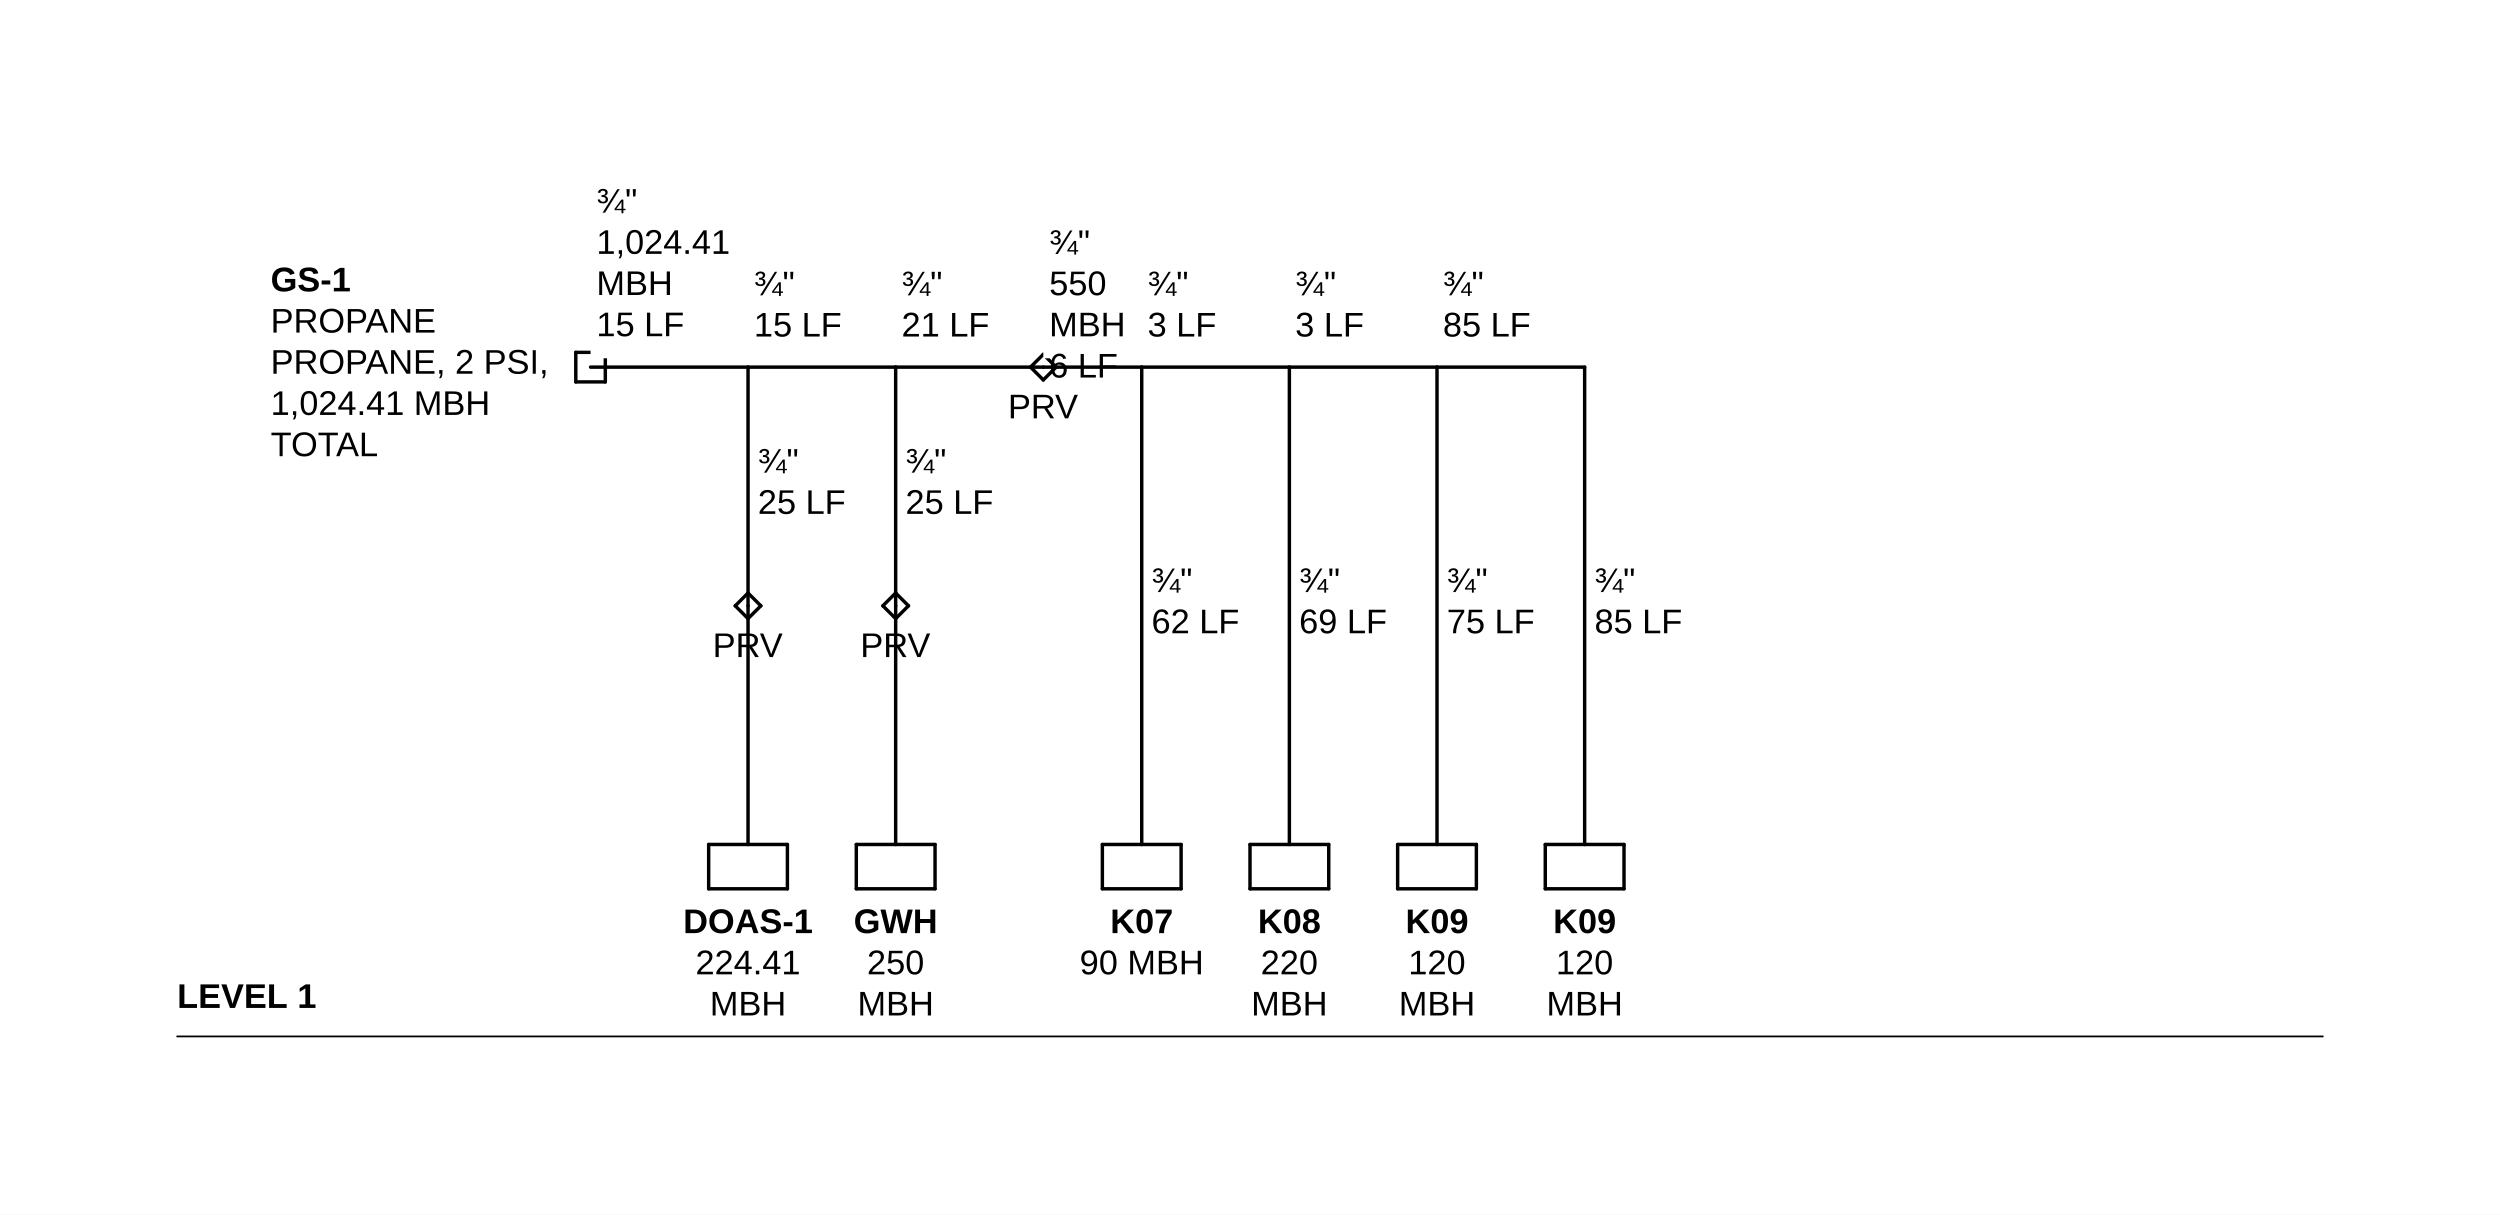
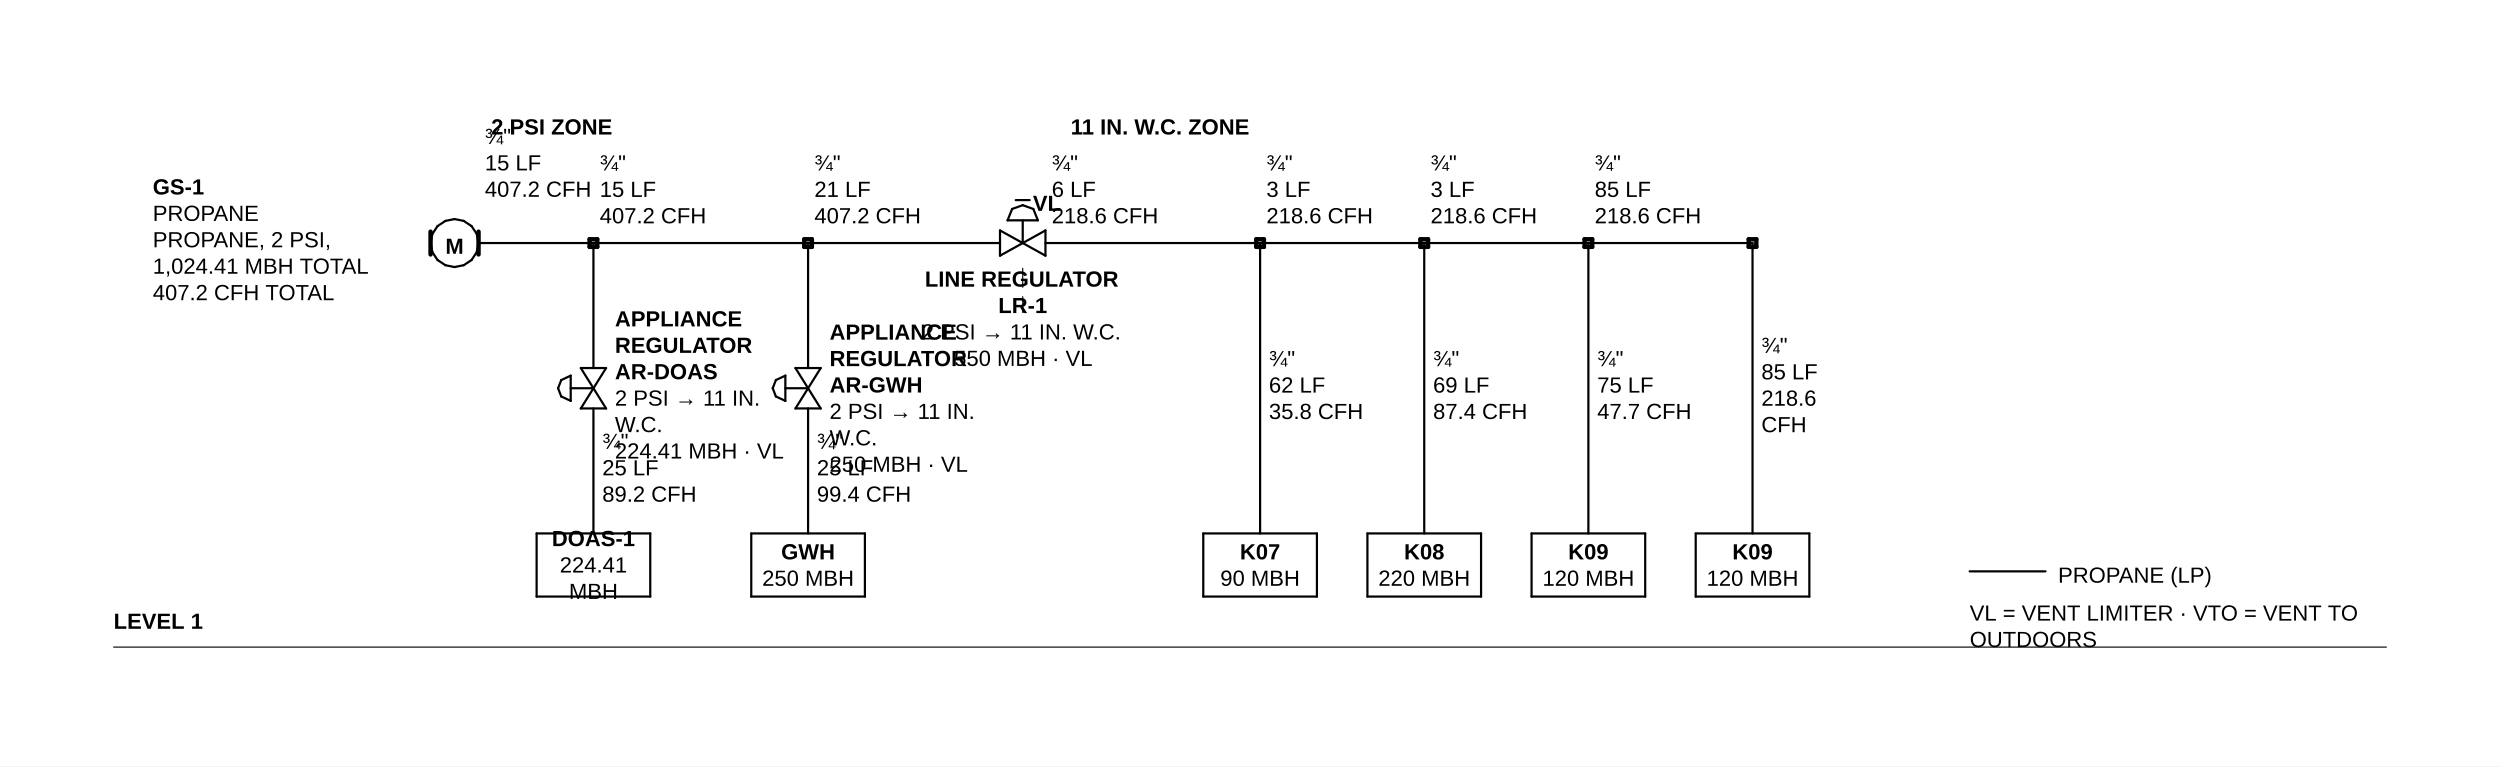
- <svg xmlns="http://www.w3.org/2000/svg" viewBox="0 0 254 123.4" width="100%" height="100%" font-family="Helvetica, Arial, sans-serif">
-   <rect x="0" y="0" width="254" height="123.4" fill="#fff" />
-   <line x1="58.50" y1="38.80" x2="61.50" y2="38.80" stroke="#000" stroke-width="0.35" stroke-linecap="round" />
-   <line x1="61.50" y1="38.80" x2="61.50" y2="35.80" stroke="#000" stroke-width="0.35" stroke-linecap="round" />
-   <line x1="61.50" y1="35.80" x2="58.50" y2="35.80" stroke="#000" stroke-width="0.35" stroke-linecap="round" />
-   <line x1="58.50" y1="35.80" x2="58.50" y2="38.80" stroke="#000" stroke-width="0.35" stroke-linecap="round" />
-   <polygon points="26.90,48.60 58.10,48.60 58.10,26.00 26.90,26.00" fill="#ffffff" stroke="none" />
-   <line x1="60.00" y1="37.30" x2="76.00" y2="37.30" stroke="#000" stroke-width="0.35" stroke-linecap="round" />
-   <polygon points="60.00,36.40 76.20,36.40 76.20,18.00 60.00,18.00" fill="#ffffff" stroke="none" />
-   <line x1="75.20" y1="37.30" x2="76.80" y2="37.30" stroke="#000" stroke-width="0.18" stroke-linecap="round" />
-   <line x1="76.00" y1="37.30" x2="76.00" y2="61.55" stroke="#000" stroke-width="0.35" stroke-linecap="round" />
-   <polygon points="76.40,54.42 85.04,54.42 85.04,44.42 76.40,44.42" fill="#ffffff" stroke="none" />
-   <line x1="74.70" y1="61.55" x2="76.00" y2="60.25" stroke="#000" stroke-width="0.35" stroke-linecap="round" />
-   <line x1="76.00" y1="60.25" x2="77.30" y2="61.55" stroke="#000" stroke-width="0.35" stroke-linecap="round" />
-   <line x1="77.30" y1="61.55" x2="76.00" y2="62.85" stroke="#000" stroke-width="0.35" stroke-linecap="round" />
-   <line x1="76.00" y1="62.85" x2="74.70" y2="61.55" stroke="#000" stroke-width="0.35" stroke-linecap="round" />
-   <line x1="76.00" y1="61.55" x2="76.00" y2="85.80" stroke="#000" stroke-width="0.35" stroke-linecap="round" />
-   <line x1="72.00" y1="90.30" x2="80.00" y2="90.30" stroke="#000" stroke-width="0.35" stroke-linecap="round" />
-   <line x1="80.00" y1="90.30" x2="80.00" y2="85.80" stroke="#000" stroke-width="0.35" stroke-linecap="round" />
-   <line x1="80.00" y1="85.80" x2="72.00" y2="85.80" stroke="#000" stroke-width="0.35" stroke-linecap="round" />
-   <line x1="72.00" y1="85.80" x2="72.00" y2="90.30" stroke="#000" stroke-width="0.35" stroke-linecap="round" />
-   <polygon points="68.40,105.40 83.60,105.40 83.60,91.20 68.40,91.20" fill="#ffffff" stroke="none" />
-   <line x1="76.00" y1="37.30" x2="91.00" y2="37.30" stroke="#000" stroke-width="0.35" stroke-linecap="round" />
-   <polygon points="76.00,36.40 84.64,36.40 84.64,26.40 76.00,26.40" fill="#ffffff" stroke="none" />
-   <line x1="90.20" y1="37.30" x2="91.80" y2="37.30" stroke="#000" stroke-width="0.18" stroke-linecap="round" />
-   <line x1="91.00" y1="37.30" x2="91.00" y2="61.55" stroke="#000" stroke-width="0.35" stroke-linecap="round" />
-   <polygon points="91.40,54.42 100.04,54.42 100.04,44.42 91.40,44.42" fill="#ffffff" stroke="none" />
-   <line x1="89.70" y1="61.55" x2="91.00" y2="60.25" stroke="#000" stroke-width="0.35" stroke-linecap="round" />
-   <line x1="91.00" y1="60.25" x2="92.30" y2="61.55" stroke="#000" stroke-width="0.35" stroke-linecap="round" />
-   <line x1="92.30" y1="61.55" x2="91.00" y2="62.85" stroke="#000" stroke-width="0.35" stroke-linecap="round" />
-   <line x1="91.00" y1="62.85" x2="89.70" y2="61.55" stroke="#000" stroke-width="0.35" stroke-linecap="round" />
-   <line x1="91.00" y1="61.55" x2="91.00" y2="85.80" stroke="#000" stroke-width="0.35" stroke-linecap="round" />
-   <line x1="87.00" y1="90.30" x2="95.00" y2="90.30" stroke="#000" stroke-width="0.35" stroke-linecap="round" />
-   <line x1="95.00" y1="90.30" x2="95.00" y2="85.80" stroke="#000" stroke-width="0.35" stroke-linecap="round" />
-   <line x1="95.00" y1="85.80" x2="87.00" y2="85.80" stroke="#000" stroke-width="0.35" stroke-linecap="round" />
-   <line x1="87.00" y1="85.80" x2="87.00" y2="90.30" stroke="#000" stroke-width="0.35" stroke-linecap="round" />
-   <polygon points="85.19,101.20 96.81,101.20 96.81,91.20 85.19,91.20" fill="#ffffff" stroke="none" />
-   <line x1="91.00" y1="37.30" x2="106.00" y2="37.30" stroke="#000" stroke-width="0.35" stroke-linecap="round" />
-   <polygon points="91.00,36.40 99.64,36.40 99.64,26.40 91.00,26.40" fill="#ffffff" stroke="none" />
-   <line x1="104.70" y1="37.30" x2="106.00" y2="36.00" stroke="#000" stroke-width="0.35" stroke-linecap="round" />
-   <line x1="106.00" y1="36.00" x2="107.30" y2="37.30" stroke="#000" stroke-width="0.35" stroke-linecap="round" />
-   <line x1="107.30" y1="37.30" x2="106.00" y2="38.60" stroke="#000" stroke-width="0.35" stroke-linecap="round" />
-   <line x1="106.00" y1="38.60" x2="104.70" y2="37.30" stroke="#000" stroke-width="0.35" stroke-linecap="round" />
-   <line x1="106.00" y1="37.30" x2="116.00" y2="37.30" stroke="#000" stroke-width="0.35" stroke-linecap="round" />
-   <polygon points="106.00,36.40 117.62,36.40 117.62,22.20 106.00,22.20" fill="#ffffff" stroke="none" />
-   <line x1="115.20" y1="37.30" x2="116.80" y2="37.30" stroke="#000" stroke-width="0.18" stroke-linecap="round" />
-   <line x1="116.00" y1="37.30" x2="116.00" y2="85.80" stroke="#000" stroke-width="0.35" stroke-linecap="round" />
-   <polygon points="116.40,66.55 125.04,66.55 125.04,56.55 116.40,56.55" fill="#ffffff" stroke="none" />
-   <line x1="112.00" y1="90.30" x2="120.00" y2="90.30" stroke="#000" stroke-width="0.35" stroke-linecap="round" />
-   <line x1="120.00" y1="90.30" x2="120.00" y2="85.80" stroke="#000" stroke-width="0.35" stroke-linecap="round" />
-   <line x1="120.00" y1="85.80" x2="112.00" y2="85.80" stroke="#000" stroke-width="0.35" stroke-linecap="round" />
-   <line x1="112.00" y1="85.80" x2="112.00" y2="90.30" stroke="#000" stroke-width="0.35" stroke-linecap="round" />
-   <polygon points="110.94,101.20 121.06,101.20 121.06,91.20 110.94,91.20" fill="#ffffff" stroke="none" />
-   <line x1="116.00" y1="37.30" x2="131.00" y2="37.30" stroke="#000" stroke-width="0.35" stroke-linecap="round" />
-   <polygon points="116.00,36.40 123.15,36.40 123.15,26.40 116.00,26.40" fill="#ffffff" stroke="none" />
-   <line x1="130.20" y1="37.30" x2="131.80" y2="37.30" stroke="#000" stroke-width="0.18" stroke-linecap="round" />
-   <line x1="131.00" y1="37.30" x2="131.00" y2="85.80" stroke="#000" stroke-width="0.35" stroke-linecap="round" />
-   <polygon points="131.40,66.55 140.04,66.55 140.04,56.55 131.40,56.55" fill="#ffffff" stroke="none" />
-   <line x1="127.00" y1="90.30" x2="135.00" y2="90.30" stroke="#000" stroke-width="0.35" stroke-linecap="round" />
-   <line x1="135.00" y1="90.30" x2="135.00" y2="85.80" stroke="#000" stroke-width="0.35" stroke-linecap="round" />
-   <line x1="135.00" y1="85.80" x2="127.00" y2="85.80" stroke="#000" stroke-width="0.35" stroke-linecap="round" />
-   <line x1="127.00" y1="85.80" x2="127.00" y2="90.30" stroke="#000" stroke-width="0.35" stroke-linecap="round" />
-   <polygon points="125.19,101.20 136.81,101.20 136.81,91.20 125.19,91.20" fill="#ffffff" stroke="none" />
-   <line x1="131.00" y1="37.30" x2="146.00" y2="37.30" stroke="#000" stroke-width="0.35" stroke-linecap="round" />
-   <polygon points="131.00,36.40 138.15,36.40 138.15,26.40 131.00,26.40" fill="#ffffff" stroke="none" />
-   <line x1="145.20" y1="37.30" x2="146.80" y2="37.30" stroke="#000" stroke-width="0.18" stroke-linecap="round" />
-   <line x1="146.00" y1="37.30" x2="146.00" y2="85.80" stroke="#000" stroke-width="0.35" stroke-linecap="round" />
-   <polygon points="146.40,66.55 155.04,66.55 155.04,56.55 146.40,56.55" fill="#ffffff" stroke="none" />
-   <line x1="142.00" y1="90.30" x2="150.00" y2="90.30" stroke="#000" stroke-width="0.35" stroke-linecap="round" />
-   <line x1="150.00" y1="90.30" x2="150.00" y2="85.80" stroke="#000" stroke-width="0.35" stroke-linecap="round" />
-   <line x1="150.00" y1="85.80" x2="142.00" y2="85.80" stroke="#000" stroke-width="0.35" stroke-linecap="round" />
-   <line x1="142.00" y1="85.80" x2="142.00" y2="90.30" stroke="#000" stroke-width="0.35" stroke-linecap="round" />
-   <polygon points="140.19,101.20 151.81,101.20 151.81,91.20 140.19,91.20" fill="#ffffff" stroke="none" />
-   <line x1="146.00" y1="37.30" x2="161.00" y2="37.30" stroke="#000" stroke-width="0.35" stroke-linecap="round" />
-   <polygon points="146.00,36.40 154.64,36.40 154.64,26.40 146.00,26.40" fill="#ffffff" stroke="none" />
-   <line x1="161.00" y1="37.30" x2="161.00" y2="85.80" stroke="#000" stroke-width="0.35" stroke-linecap="round" />
-   <polygon points="161.40,66.55 170.04,66.55 170.04,56.55 161.40,56.55" fill="#ffffff" stroke="none" />
-   <line x1="157.00" y1="90.30" x2="165.00" y2="90.30" stroke="#000" stroke-width="0.35" stroke-linecap="round" />
-   <line x1="165.00" y1="90.30" x2="165.00" y2="85.80" stroke="#000" stroke-width="0.35" stroke-linecap="round" />
-   <line x1="165.00" y1="85.80" x2="157.00" y2="85.80" stroke="#000" stroke-width="0.35" stroke-linecap="round" />
-   <line x1="157.00" y1="85.80" x2="157.00" y2="90.30" stroke="#000" stroke-width="0.35" stroke-linecap="round" />
-   <polygon points="155.19,101.20 166.81,101.20 166.81,91.20 155.19,91.20" fill="#ffffff" stroke="none" />
-   <line x1="18.00" y1="105.30" x2="236.00" y2="105.30" stroke="#000" stroke-width="0.18" stroke-linecap="round" />
-   <g transform="translate(27.5 26.3)" data-note-id="v-gas~dg~2" font-family="'MutinyBIM Notes', 'Liberation Sans', Arimo, Arial, sans-serif" style="font-kerning:none;font-variant-ligatures:none;font-feature-settings:'kern' 0,'liga' 0;white-space:pre" xml:space="preserve">
+ <svg xmlns="http://www.w3.org/2000/svg" viewBox="0 0 396 121.372" width="100%" height="100%" font-family="Helvetica, Arial, sans-serif">
+   <rect x="0" y="0" width="396" height="121.372" fill="#fff" />
+   <line x1="75.80" y1="38.50" x2="75.51" y2="37.05" stroke="#000" stroke-width="0.35" stroke-linecap="round" />
+   <line x1="75.51" y1="37.05" x2="74.69" y2="35.81" stroke="#000" stroke-width="0.35" stroke-linecap="round" />
+   <line x1="74.69" y1="35.81" x2="73.45" y2="34.99" stroke="#000" stroke-width="0.35" stroke-linecap="round" />
+   <line x1="73.45" y1="34.99" x2="72.00" y2="34.70" stroke="#000" stroke-width="0.35" stroke-linecap="round" />
+   <line x1="72.00" y1="34.70" x2="70.55" y2="34.99" stroke="#000" stroke-width="0.35" stroke-linecap="round" />
+   <line x1="70.55" y1="34.99" x2="69.31" y2="35.81" stroke="#000" stroke-width="0.35" stroke-linecap="round" />
+   <line x1="69.31" y1="35.81" x2="68.49" y2="37.05" stroke="#000" stroke-width="0.35" stroke-linecap="round" />
+   <line x1="68.49" y1="37.05" x2="68.20" y2="38.50" stroke="#000" stroke-width="0.35" stroke-linecap="round" />
+   <line x1="68.20" y1="38.50" x2="68.49" y2="39.95" stroke="#000" stroke-width="0.35" stroke-linecap="round" />
+   <line x1="68.49" y1="39.95" x2="69.31" y2="41.19" stroke="#000" stroke-width="0.35" stroke-linecap="round" />
+   <line x1="69.31" y1="41.19" x2="70.55" y2="42.01" stroke="#000" stroke-width="0.35" stroke-linecap="round" />
+   <line x1="70.55" y1="42.01" x2="72.00" y2="42.30" stroke="#000" stroke-width="0.35" stroke-linecap="round" />
+   <line x1="72.00" y1="42.30" x2="73.45" y2="42.01" stroke="#000" stroke-width="0.35" stroke-linecap="round" />
+   <line x1="73.45" y1="42.01" x2="74.69" y2="41.19" stroke="#000" stroke-width="0.35" stroke-linecap="round" />
+   <line x1="74.69" y1="41.19" x2="75.51" y2="39.95" stroke="#000" stroke-width="0.35" stroke-linecap="round" />
+   <line x1="75.51" y1="39.95" x2="75.80" y2="38.50" stroke="#000" stroke-width="0.35" stroke-linecap="round" />
+   <line x1="68.20" y1="40.30" x2="68.20" y2="36.70" stroke="#000" stroke-width="0.7" stroke-linecap="round" />
+   <line x1="75.80" y1="40.30" x2="75.80" y2="36.70" stroke="#000" stroke-width="0.7" stroke-linecap="round" />
+   <line x1="75.80" y1="38.50" x2="94.00" y2="38.50" stroke="#000" stroke-width="0.35" stroke-linecap="round" />
+   <line x1="93.40" y1="39.10" x2="94.60" y2="39.10" stroke="#000" stroke-width="0.7" stroke-linecap="round" />
+   <line x1="94.60" y1="39.10" x2="94.60" y2="37.90" stroke="#000" stroke-width="0.7" stroke-linecap="round" />
+   <line x1="94.60" y1="37.90" x2="93.40" y2="37.90" stroke="#000" stroke-width="0.7" stroke-linecap="round" />
+   <line x1="93.40" y1="37.90" x2="93.40" y2="39.10" stroke="#000" stroke-width="0.7" stroke-linecap="round" />
+   <line x1="94.00" y1="38.50" x2="94.00" y2="58.30" stroke="#000" stroke-width="0.35" stroke-linecap="round" />
+   <line x1="92.00" y1="58.30" x2="96.00" y2="58.30" stroke="#000" stroke-width="0.35" stroke-linecap="round" />
+   <line x1="96.00" y1="58.30" x2="92.00" y2="64.70" stroke="#000" stroke-width="0.35" stroke-linecap="round" />
+   <line x1="92.00" y1="64.70" x2="96.00" y2="64.70" stroke="#000" stroke-width="0.35" stroke-linecap="round" />
+   <line x1="96.00" y1="64.70" x2="92.00" y2="58.30" stroke="#000" stroke-width="0.35" stroke-linecap="round" />
+   <line x1="94.00" y1="61.50" x2="90.40" y2="61.50" stroke="#000" stroke-width="0.35" stroke-linecap="round" />
+   <line x1="90.40" y1="63.50" x2="90.40" y2="59.50" stroke="#000" stroke-width="0.35" stroke-linecap="round" />
+   <line x1="90.40" y1="63.50" x2="88.90" y2="62.80" stroke="#000" stroke-width="0.35" stroke-linecap="round" />
+   <line x1="88.90" y1="62.80" x2="88.40" y2="61.50" stroke="#000" stroke-width="0.35" stroke-linecap="round" />
+   <line x1="88.40" y1="61.50" x2="88.90" y2="60.20" stroke="#000" stroke-width="0.35" stroke-linecap="round" />
+   <line x1="88.90" y1="60.20" x2="90.40" y2="59.50" stroke="#000" stroke-width="0.35" stroke-linecap="round" />
+   <line x1="94.00" y1="64.70" x2="94.00" y2="84.50" stroke="#000" stroke-width="0.35" stroke-linecap="round" />
+   <line x1="85.00" y1="94.50" x2="103.00" y2="94.50" stroke="#000" stroke-width="0.35" stroke-linecap="round" />
+   <line x1="103.00" y1="94.50" x2="103.00" y2="84.50" stroke="#000" stroke-width="0.35" stroke-linecap="round" />
+   <line x1="103.00" y1="84.50" x2="85.00" y2="84.50" stroke="#000" stroke-width="0.35" stroke-linecap="round" />
+   <line x1="85.00" y1="84.50" x2="85.00" y2="94.50" stroke="#000" stroke-width="0.35" stroke-linecap="round" />
+   <line x1="94.00" y1="38.50" x2="128.00" y2="38.50" stroke="#000" stroke-width="0.35" stroke-linecap="round" />
+   <line x1="127.40" y1="39.10" x2="128.60" y2="39.10" stroke="#000" stroke-width="0.7" stroke-linecap="round" />
+   <line x1="128.60" y1="39.10" x2="128.60" y2="37.90" stroke="#000" stroke-width="0.7" stroke-linecap="round" />
+   <line x1="128.60" y1="37.90" x2="127.40" y2="37.90" stroke="#000" stroke-width="0.7" stroke-linecap="round" />
+   <line x1="127.40" y1="37.90" x2="127.40" y2="39.10" stroke="#000" stroke-width="0.7" stroke-linecap="round" />
+   <line x1="128.00" y1="38.50" x2="128.00" y2="58.30" stroke="#000" stroke-width="0.35" stroke-linecap="round" />
+   <line x1="126.00" y1="58.30" x2="130.00" y2="58.30" stroke="#000" stroke-width="0.35" stroke-linecap="round" />
+   <line x1="130.00" y1="58.30" x2="126.00" y2="64.70" stroke="#000" stroke-width="0.35" stroke-linecap="round" />
+   <line x1="126.00" y1="64.70" x2="130.00" y2="64.70" stroke="#000" stroke-width="0.35" stroke-linecap="round" />
+   <line x1="130.00" y1="64.70" x2="126.00" y2="58.30" stroke="#000" stroke-width="0.35" stroke-linecap="round" />
+   <line x1="128.00" y1="61.50" x2="124.40" y2="61.50" stroke="#000" stroke-width="0.35" stroke-linecap="round" />
+   <line x1="124.40" y1="63.50" x2="124.40" y2="59.50" stroke="#000" stroke-width="0.35" stroke-linecap="round" />
+   <line x1="124.40" y1="63.50" x2="122.90" y2="62.80" stroke="#000" stroke-width="0.35" stroke-linecap="round" />
+   <line x1="122.90" y1="62.80" x2="122.40" y2="61.50" stroke="#000" stroke-width="0.35" stroke-linecap="round" />
+   <line x1="122.40" y1="61.50" x2="122.90" y2="60.20" stroke="#000" stroke-width="0.35" stroke-linecap="round" />
+   <line x1="122.90" y1="60.20" x2="124.40" y2="59.50" stroke="#000" stroke-width="0.35" stroke-linecap="round" />
+   <line x1="128.00" y1="64.70" x2="128.00" y2="84.50" stroke="#000" stroke-width="0.35" stroke-linecap="round" />
+   <line x1="119.00" y1="94.50" x2="137.00" y2="94.50" stroke="#000" stroke-width="0.35" stroke-linecap="round" />
+   <line x1="137.00" y1="94.50" x2="137.00" y2="84.50" stroke="#000" stroke-width="0.35" stroke-linecap="round" />
+   <line x1="137.00" y1="84.50" x2="119.00" y2="84.50" stroke="#000" stroke-width="0.35" stroke-linecap="round" />
+   <line x1="119.00" y1="84.50" x2="119.00" y2="94.50" stroke="#000" stroke-width="0.35" stroke-linecap="round" />
+   <line x1="128.00" y1="38.50" x2="158.40" y2="38.50" stroke="#000" stroke-width="0.35" stroke-linecap="round" />
+   <line x1="158.40" y1="36.50" x2="158.40" y2="40.50" stroke="#000" stroke-width="0.35" stroke-linecap="round" />
+   <line x1="158.40" y1="40.50" x2="165.60" y2="36.50" stroke="#000" stroke-width="0.35" stroke-linecap="round" />
+   <line x1="165.60" y1="36.50" x2="165.60" y2="40.50" stroke="#000" stroke-width="0.35" stroke-linecap="round" />
+   <line x1="165.60" y1="40.50" x2="158.40" y2="36.50" stroke="#000" stroke-width="0.35" stroke-linecap="round" />
+   <line x1="162.00" y1="38.50" x2="162.00" y2="34.90" stroke="#000" stroke-width="0.35" stroke-linecap="round" />
+   <line x1="159.60" y1="34.90" x2="164.40" y2="34.90" stroke="#000" stroke-width="0.35" stroke-linecap="round" />
+   <line x1="159.60" y1="34.90" x2="160.32" y2="33.10" stroke="#000" stroke-width="0.35" stroke-linecap="round" />
+   <line x1="160.32" y1="33.10" x2="162.00" y2="32.50" stroke="#000" stroke-width="0.35" stroke-linecap="round" />
+   <line x1="162.00" y1="32.50" x2="163.68" y2="33.10" stroke="#000" stroke-width="0.35" stroke-linecap="round" />
+   <line x1="163.68" y1="33.10" x2="164.40" y2="34.90" stroke="#000" stroke-width="0.35" stroke-linecap="round" />
+   <line x1="160.90" y1="31.70" x2="163.10" y2="31.70" stroke="#000" stroke-width="0.35" stroke-linecap="round" />
+   <line x1="162.00" y1="42.50" x2="162.00" y2="49.50" stroke="#000" stroke-width="0.18" stroke-linecap="round" stroke-dasharray="3 1.5" />
+   <line x1="165.60" y1="38.50" x2="199.60" y2="38.50" stroke="#000" stroke-width="0.35" stroke-linecap="round" />
+   <line x1="199.00" y1="39.10" x2="200.20" y2="39.10" stroke="#000" stroke-width="0.7" stroke-linecap="round" />
+   <line x1="200.20" y1="39.10" x2="200.20" y2="37.90" stroke="#000" stroke-width="0.7" stroke-linecap="round" />
+   <line x1="200.20" y1="37.90" x2="199.00" y2="37.90" stroke="#000" stroke-width="0.7" stroke-linecap="round" />
+   <line x1="199.00" y1="37.90" x2="199.00" y2="39.10" stroke="#000" stroke-width="0.7" stroke-linecap="round" />
+   <line x1="199.60" y1="38.50" x2="199.60" y2="84.50" stroke="#000" stroke-width="0.35" stroke-linecap="round" />
+   <line x1="190.60" y1="94.50" x2="208.60" y2="94.50" stroke="#000" stroke-width="0.35" stroke-linecap="round" />
+   <line x1="208.60" y1="94.50" x2="208.60" y2="84.50" stroke="#000" stroke-width="0.35" stroke-linecap="round" />
+   <line x1="208.60" y1="84.50" x2="190.60" y2="84.50" stroke="#000" stroke-width="0.35" stroke-linecap="round" />
+   <line x1="190.60" y1="84.50" x2="190.60" y2="94.50" stroke="#000" stroke-width="0.35" stroke-linecap="round" />
+   <line x1="199.60" y1="38.50" x2="225.60" y2="38.50" stroke="#000" stroke-width="0.35" stroke-linecap="round" />
+   <line x1="225.00" y1="39.10" x2="226.20" y2="39.10" stroke="#000" stroke-width="0.7" stroke-linecap="round" />
+   <line x1="226.20" y1="39.10" x2="226.20" y2="37.90" stroke="#000" stroke-width="0.7" stroke-linecap="round" />
+   <line x1="226.20" y1="37.90" x2="225.00" y2="37.90" stroke="#000" stroke-width="0.7" stroke-linecap="round" />
+   <line x1="225.00" y1="37.90" x2="225.00" y2="39.10" stroke="#000" stroke-width="0.7" stroke-linecap="round" />
+   <line x1="225.60" y1="38.50" x2="225.60" y2="84.50" stroke="#000" stroke-width="0.35" stroke-linecap="round" />
+   <line x1="216.60" y1="94.50" x2="234.60" y2="94.50" stroke="#000" stroke-width="0.35" stroke-linecap="round" />
+   <line x1="234.60" y1="94.50" x2="234.60" y2="84.50" stroke="#000" stroke-width="0.35" stroke-linecap="round" />
+   <line x1="234.60" y1="84.50" x2="216.60" y2="84.50" stroke="#000" stroke-width="0.35" stroke-linecap="round" />
+   <line x1="216.60" y1="84.50" x2="216.60" y2="94.50" stroke="#000" stroke-width="0.35" stroke-linecap="round" />
+   <line x1="225.60" y1="38.50" x2="251.60" y2="38.50" stroke="#000" stroke-width="0.35" stroke-linecap="round" />
+   <line x1="251.00" y1="39.10" x2="252.20" y2="39.10" stroke="#000" stroke-width="0.7" stroke-linecap="round" />
+   <line x1="252.20" y1="39.10" x2="252.20" y2="37.90" stroke="#000" stroke-width="0.7" stroke-linecap="round" />
+   <line x1="252.20" y1="37.90" x2="251.00" y2="37.90" stroke="#000" stroke-width="0.7" stroke-linecap="round" />
+   <line x1="251.00" y1="37.90" x2="251.00" y2="39.10" stroke="#000" stroke-width="0.7" stroke-linecap="round" />
+   <line x1="251.60" y1="38.50" x2="251.60" y2="84.50" stroke="#000" stroke-width="0.35" stroke-linecap="round" />
+   <line x1="242.60" y1="94.50" x2="260.60" y2="94.50" stroke="#000" stroke-width="0.35" stroke-linecap="round" />
+   <line x1="260.60" y1="94.50" x2="260.60" y2="84.50" stroke="#000" stroke-width="0.35" stroke-linecap="round" />
+   <line x1="260.60" y1="84.50" x2="242.60" y2="84.50" stroke="#000" stroke-width="0.35" stroke-linecap="round" />
+   <line x1="242.60" y1="84.50" x2="242.60" y2="94.50" stroke="#000" stroke-width="0.35" stroke-linecap="round" />
+   <line x1="251.60" y1="38.50" x2="277.60" y2="38.50" stroke="#000" stroke-width="0.35" stroke-linecap="round" />
+   <line x1="277.00" y1="39.10" x2="278.20" y2="39.10" stroke="#000" stroke-width="0.7" stroke-linecap="round" />
+   <line x1="278.20" y1="39.10" x2="278.20" y2="37.90" stroke="#000" stroke-width="0.7" stroke-linecap="round" />
+   <line x1="278.20" y1="37.90" x2="277.00" y2="37.90" stroke="#000" stroke-width="0.7" stroke-linecap="round" />
+   <line x1="277.00" y1="37.90" x2="277.00" y2="39.10" stroke="#000" stroke-width="0.7" stroke-linecap="round" />
+   <line x1="277.60" y1="38.50" x2="277.60" y2="84.50" stroke="#000" stroke-width="0.35" stroke-linecap="round" />
+   <line x1="268.60" y1="94.50" x2="286.60" y2="94.50" stroke="#000" stroke-width="0.35" stroke-linecap="round" />
+   <line x1="286.60" y1="94.50" x2="286.60" y2="84.50" stroke="#000" stroke-width="0.35" stroke-linecap="round" />
+   <line x1="286.60" y1="84.50" x2="268.60" y2="84.50" stroke="#000" stroke-width="0.35" stroke-linecap="round" />
+   <line x1="268.60" y1="84.50" x2="268.60" y2="94.50" stroke="#000" stroke-width="0.35" stroke-linecap="round" />
+   <line x1="312.00" y1="90.50" x2="324.00" y2="90.50" stroke="#000" stroke-width="0.35" stroke-linecap="round" />
+   <line x1="18.00" y1="102.50" x2="378.00" y2="102.50" stroke="#000" stroke-width="0.18" stroke-linecap="round" />
+   <g transform="translate(69.2 36.9)" data-note-id="v-gas~dg~3" font-family="'MutinyBIM Notes', 'Liberation Sans', Arimo, Arial, sans-serif" style="font-kerning:none;font-variant-ligatures:none;font-feature-settings:'kern' 0,'liga' 0;white-space:pre" xml:space="preserve">
+     <text x="1.347" y="3.302" font-size="3.488" font-weight="bold">M</text>
+   </g>
+   <g transform="translate(24.2 27.5)" data-note-id="v-gas~dg~4" font-family="'MutinyBIM Notes', 'Liberation Sans', Arimo, Arial, sans-serif" style="font-kerning:none;font-variant-ligatures:none;font-feature-settings:'kern' 0,'liga' 0;white-space:pre" xml:space="preserve">
    <text x="0 2.713 5.04 6.202" y="3.302" font-size="3.488" font-weight="bold">GS-1</text>
    <text x="0 2.327 4.846 7.559 9.886 12.213 14.732" y="7.489" font-size="3.488">PROPANE</text>
    <text x="0 2.327 4.846 7.559 9.886 12.213 14.732 17.059 18.028 18.997 20.937 21.907 24.233 26.56 27.529 28.499" y="11.675" font-size="3.488">PROPANE, 2 PSI, </text>
-     <text x="0 1.94 2.909 4.849 6.789 8.73 9.699 11.639 13.579 14.548 17.454 19.781 22.3" y="15.861" font-size="3.488">1,024.41 MBH </text>
-     <text x="0 2.131 4.844 6.975 9.302" y="20.047" font-size="3.488">TOTAL</text>
-   </g>
-   <g transform="translate(60.6 18.3)" data-note-id="v-gas~dg~5" font-family="'MutinyBIM Notes', 'Liberation Sans', Arimo, Arial, sans-serif" style="font-kerning:none;font-variant-ligatures:none;font-feature-settings:'kern' 0,'liga' 0;white-space:pre" xml:space="preserve">
-     <text x="0 2.909" y="3.302" font-size="3.488">¾"</text>
-     <text x="0 1.94 2.909 4.849 6.789 8.73 9.699 11.639 13.579" y="7.489" font-size="3.488">1,024.41 </text>
-     <text x="0 2.906 5.233" y="11.675" font-size="3.488">MBH</text>
-     <text x="0 1.94 3.88 4.849 6.789" y="15.861" font-size="3.488">15 LF</text>
-   </g>
-   <g transform="translate(77 44.72)" data-note-id="v-gas~dg~9" font-family="'MutinyBIM Notes', 'Liberation Sans', Arimo, Arial, sans-serif" style="font-kerning:none;font-variant-ligatures:none;font-feature-settings:'kern' 0,'liga' 0;white-space:pre" xml:space="preserve">
+     <text x="0 1.94 2.909 4.849 6.789 8.73 9.699 11.639 13.579 14.548 17.454 19.781 22.3 23.269 25.4 28.114 30.244 32.571" y="15.861" font-size="3.488">1,024.41 MBH TOTAL</text>
+     <text x="0 1.94 3.88 5.82 6.789 8.73 9.699 12.218 14.349 16.868 17.837 19.968 22.682 24.812 27.139" y="20.047" font-size="3.488">407.2 CFH TOTAL</text>
+   </g>
+   <g transform="translate(77.8 18)" data-note-id="v-gas~dg~5" font-family="'MutinyBIM Notes', 'Liberation Sans', Arimo, Arial, sans-serif" style="font-kerning:none;font-variant-ligatures:none;font-feature-settings:'kern' 0,'liga' 0;white-space:pre" xml:space="preserve">
+     <text x="0 1.94 2.909 5.236 7.563 8.532 9.501 11.632 14.345 16.865" y="3.302" font-size="3.488" font-weight="bold">2 PSI ZONE</text>
+   </g>
+   <g transform="translate(76.8 19.5)" data-note-id="v-gas~dg~7" font-family="'MutinyBIM Notes', 'Liberation Sans', Arimo, Arial, sans-serif" style="font-kerning:none;font-variant-ligatures:none;font-feature-settings:'kern' 0,'liga' 0;white-space:pre" xml:space="preserve">
+     <text x="0 2.909" y="3.302" font-size="3.488">¾"</text>
+     <text x="0 1.94 3.88 4.849 6.789" y="7.489" font-size="3.488">15 LF</text>
+     <text x="0 1.94 3.88 5.82 6.789 8.73 9.699 12.218 14.349" y="11.675" font-size="3.488">407.2 CFH</text>
+   </g>
+   <g transform="translate(97.4 48.4)" data-note-id="v-gas~dg~14" font-family="'MutinyBIM Notes', 'Liberation Sans', Arimo, Arial, sans-serif" style="font-kerning:none;font-variant-ligatures:none;font-feature-settings:'kern' 0,'liga' 0;white-space:pre" xml:space="preserve">
+     <text x="0 2.519 4.846 7.173 9.304 10.273 12.792 15.311 17.831 20.157" y="3.302" font-size="3.488" font-weight="bold">APPLIANCE </text>
+     <text x="0 2.519 4.846 7.559 10.079 12.21 14.729 16.86 19.573 22.092" y="7.489" font-size="3.488" font-weight="bold">REGULATOR </text>
+     <text x="0 2.519 5.038 6.2 8.719 11.433 13.952" y="11.675" font-size="3.488" font-weight="bold">AR-DOAS</text>
+     <text x="0 1.94 2.909 5.236 7.563 8.532 9.501 12.99 13.959 15.899 17.839 18.808 19.777 22.297 23.266" y="15.861" font-size="3.488">2 PSI → 11 IN. </text>
+     <text x="0 3.293 4.262 6.781" y="20.047" font-size="3.488">W.C.</text>
+     <text x="0 1.94 3.88 5.82 6.789 8.73 10.67 11.639 14.545 16.872 19.391 20.36 21.329 22.298 24.625" y="24.233" font-size="3.488">224.41 MBH · VL</text>
+   </g>
+   <g transform="translate(95.4 67.8)" data-note-id="v-gas~dg~16" font-family="'MutinyBIM Notes', 'Liberation Sans', Arimo, Arial, sans-serif" style="font-kerning:none;font-variant-ligatures:none;font-feature-settings:'kern' 0,'liga' 0;white-space:pre" xml:space="preserve">
    <text x="0 2.909" y="3.302" font-size="3.488">¾"</text>
    <text x="0 1.94 3.88 4.849 6.789" y="7.489" font-size="3.488">25 LF</text>
-   </g>
-   <g transform="translate(69 63.45)" data-note-id="v-gas~dg~11" font-family="'MutinyBIM Notes', 'Liberation Sans', Arimo, Arial, sans-serif" style="font-kerning:none;font-variant-ligatures:none;font-feature-settings:'kern' 0,'liga' 0;white-space:pre" xml:space="preserve">
-     <text x="3.414 5.74 8.26" y="3.302" font-size="3.488">PRV</text>
-   </g>
-   <g transform="translate(69 91.5)" data-note-id="v-gas~dg~15" font-family="'MutinyBIM Notes', 'Liberation Sans', Arimo, Arial, sans-serif" style="font-kerning:none;font-variant-ligatures:none;font-feature-settings:'kern' 0,'liga' 0;white-space:pre" xml:space="preserve">
-     <text x="0.41 2.929 5.642 8.162 10.488 11.65" y="3.302" font-size="3.488" font-weight="bold">DOAS-1</text>
-     <text x="1.665 3.605 5.545 7.485 8.455 10.395 12.335" y="7.489" font-size="3.488">224.41 </text>
-     <text x="3.124 6.03 8.357" y="11.675" font-size="3.488">MBH</text>
-   </g>
-   <g transform="translate(76.6 26.7)" data-note-id="v-gas~dg~18" font-family="'MutinyBIM Notes', 'Liberation Sans', Arimo, Arial, sans-serif" style="font-kerning:none;font-variant-ligatures:none;font-feature-settings:'kern' 0,'liga' 0;white-space:pre" xml:space="preserve">
+     <text x="0 1.94 3.88 4.849 6.789 7.759 10.278 12.409" y="11.675" font-size="3.488">89.2 CFH</text>
+   </g>
+   <g transform="translate(85.6 83.2)" data-note-id="v-gas~dg~18" font-family="'MutinyBIM Notes', 'Liberation Sans', Arimo, Arial, sans-serif" style="font-kerning:none;font-variant-ligatures:none;font-feature-settings:'kern' 0,'liga' 0;white-space:pre" xml:space="preserve">
+     <text x="1.81 4.329 7.042 9.562 11.888 13.05" y="3.302" font-size="3.488" font-weight="bold">DOAS-1</text>
+     <text x="3.065 5.005 6.945 8.885 9.855 11.795 13.735" y="7.489" font-size="3.488">224.41 </text>
+     <text x="4.524 7.43 9.757" y="11.675" font-size="3.488">MBH</text>
+   </g>
+   <g transform="translate(95 23.7)" data-note-id="v-gas~dg~20" font-family="'MutinyBIM Notes', 'Liberation Sans', Arimo, Arial, sans-serif" style="font-kerning:none;font-variant-ligatures:none;font-feature-settings:'kern' 0,'liga' 0;white-space:pre" xml:space="preserve">
    <text x="0 2.909" y="3.302" font-size="3.488">¾"</text>
    <text x="0 1.94 3.88 4.849 6.789" y="7.489" font-size="3.488">15 LF</text>
-   </g>
-   <g transform="translate(92 44.72)" data-note-id="v-gas~dg~22" font-family="'MutinyBIM Notes', 'Liberation Sans', Arimo, Arial, sans-serif" style="font-kerning:none;font-variant-ligatures:none;font-feature-settings:'kern' 0,'liga' 0;white-space:pre" xml:space="preserve">
+     <text x="0 1.94 3.88 5.82 6.789 8.73 9.699 12.218 14.349" y="11.675" font-size="3.488">407.2 CFH</text>
+   </g>
+   <g transform="translate(131.4 50.5)" data-note-id="v-gas~dg~27" font-family="'MutinyBIM Notes', 'Liberation Sans', Arimo, Arial, sans-serif" style="font-kerning:none;font-variant-ligatures:none;font-feature-settings:'kern' 0,'liga' 0;white-space:pre" xml:space="preserve">
+     <text x="0 2.519 4.846 7.173 9.304 10.273 12.792 15.311 17.831 20.157" y="3.302" font-size="3.488" font-weight="bold">APPLIANCE </text>
+     <text x="0 2.519 4.846 7.559 10.079 12.21 14.729 16.86 19.573 22.092" y="7.489" font-size="3.488" font-weight="bold">REGULATOR </text>
+     <text x="0 2.519 5.038 6.2 8.914 12.206" y="11.675" font-size="3.488" font-weight="bold">AR-GWH</text>
+     <text x="0 1.94 2.909 5.236 7.563 8.532 9.501 12.99 13.959 15.899 17.839 18.808 19.777 22.297 23.266" y="15.861" font-size="3.488">2 PSI → 11 IN. </text>
+     <text x="0 3.293 4.262 6.781" y="20.047" font-size="3.488">W.C.</text>
+     <text x="0 1.94 3.88 5.82 6.789 9.695 12.022 14.541 15.511 16.48 17.449 19.776" y="24.233" font-size="3.488">250 MBH · VL</text>
+   </g>
+   <g transform="translate(129.4 67.8)" data-note-id="v-gas~dg~29" font-family="'MutinyBIM Notes', 'Liberation Sans', Arimo, Arial, sans-serif" style="font-kerning:none;font-variant-ligatures:none;font-feature-settings:'kern' 0,'liga' 0;white-space:pre" xml:space="preserve">
    <text x="0 2.909" y="3.302" font-size="3.488">¾"</text>
    <text x="0 1.94 3.88 4.849 6.789" y="7.489" font-size="3.488">25 LF</text>
-   </g>
-   <g transform="translate(84 63.45)" data-note-id="v-gas~dg~24" font-family="'MutinyBIM Notes', 'Liberation Sans', Arimo, Arial, sans-serif" style="font-kerning:none;font-variant-ligatures:none;font-feature-settings:'kern' 0,'liga' 0;white-space:pre" xml:space="preserve">
-     <text x="3.414 5.74 8.26" y="3.302" font-size="3.488">PRV</text>
-   </g>
-   <g transform="translate(84 91.5)" data-note-id="v-gas~dg~28" font-family="'MutinyBIM Notes', 'Liberation Sans', Arimo, Arial, sans-serif" style="font-kerning:none;font-variant-ligatures:none;font-feature-settings:'kern' 0,'liga' 0;white-space:pre" xml:space="preserve">
-     <text x="2.737 5.451 8.743" y="3.302" font-size="3.488" font-weight="bold">GWH</text>
-     <text x="4.09 6.03 7.97 9.91" y="7.489" font-size="3.488">250 </text>
-     <text x="3.124 6.03 8.357" y="11.675" font-size="3.488">MBH</text>
-   </g>
-   <g transform="translate(91.6 26.7)" data-note-id="v-gas~dg~31" font-family="'MutinyBIM Notes', 'Liberation Sans', Arimo, Arial, sans-serif" style="font-kerning:none;font-variant-ligatures:none;font-feature-settings:'kern' 0,'liga' 0;white-space:pre" xml:space="preserve">
+     <text x="0 1.94 3.88 4.849 6.789 7.759 10.278 12.409" y="11.675" font-size="3.488">99.4 CFH</text>
+   </g>
+   <g transform="translate(119.6 85.3)" data-note-id="v-gas~dg~31" font-family="'MutinyBIM Notes', 'Liberation Sans', Arimo, Arial, sans-serif" style="font-kerning:none;font-variant-ligatures:none;font-feature-settings:'kern' 0,'liga' 0;white-space:pre" xml:space="preserve">
+     <text x="4.137 6.851 10.143" y="3.302" font-size="3.488" font-weight="bold">GWH</text>
+     <text x="1.129 3.069 5.01 6.95 7.919 10.825 13.151" y="7.489" font-size="3.488">250 MBH</text>
+   </g>
+   <g transform="translate(129 23.7)" data-note-id="v-gas~dg~33" font-family="'MutinyBIM Notes', 'Liberation Sans', Arimo, Arial, sans-serif" style="font-kerning:none;font-variant-ligatures:none;font-feature-settings:'kern' 0,'liga' 0;white-space:pre" xml:space="preserve">
    <text x="0 2.909" y="3.302" font-size="3.488">¾"</text>
    <text x="0 1.94 3.88 4.849 6.789" y="7.489" font-size="3.488">21 LF</text>
-   </g>
-   <g transform="translate(99 39.2)" data-note-id="v-gas~dg~33" font-family="'MutinyBIM Notes', 'Liberation Sans', Arimo, Arial, sans-serif" style="font-kerning:none;font-variant-ligatures:none;font-feature-settings:'kern' 0,'liga' 0;white-space:pre" xml:space="preserve">
-     <text x="3.414 5.74 8.26" y="3.302" font-size="3.488">PRV</text>
-   </g>
-   <g transform="translate(106.6 22.5)" data-note-id="v-gas~dg~36" font-family="'MutinyBIM Notes', 'Liberation Sans', Arimo, Arial, sans-serif" style="font-kerning:none;font-variant-ligatures:none;font-feature-settings:'kern' 0,'liga' 0;white-space:pre" xml:space="preserve">
-     <text x="0 2.909" y="3.302" font-size="3.488">¾"</text>
-     <text x="0 1.94 3.88 5.82" y="7.489" font-size="3.488">550 </text>
-     <text x="0 2.906 5.233" y="11.675" font-size="3.488">MBH</text>
-     <text x="0 1.94 2.909 4.849" y="15.861" font-size="3.488">6 LF</text>
-   </g>
-   <g transform="translate(117 56.85)" data-note-id="v-gas~dg~40" font-family="'MutinyBIM Notes', 'Liberation Sans', Arimo, Arial, sans-serif" style="font-kerning:none;font-variant-ligatures:none;font-feature-settings:'kern' 0,'liga' 0;white-space:pre" xml:space="preserve">
+     <text x="0 1.94 3.88 5.82 6.789 8.73 9.699 12.218 14.349" y="11.675" font-size="3.488">407.2 CFH</text>
+   </g>
+   <g transform="translate(163.6 30.1)" data-note-id="v-gas~dg~39" font-family="'MutinyBIM Notes', 'Liberation Sans', Arimo, Arial, sans-serif" style="font-kerning:none;font-variant-ligatures:none;font-feature-settings:'kern' 0,'liga' 0;white-space:pre" xml:space="preserve">
+     <text x="0 2.327" y="3.302" font-size="3.488" font-weight="bold">VL</text>
+   </g>
+   <g transform="translate(146 42.1)" data-note-id="v-gas~dg~41" font-family="'MutinyBIM Notes', 'Liberation Sans', Arimo, Arial, sans-serif" style="font-kerning:none;font-variant-ligatures:none;font-feature-settings:'kern' 0,'liga' 0;white-space:pre" xml:space="preserve">
+     <text x="0.496 2.627 3.596 6.116 8.442 9.411 11.931 14.257 16.971 19.49 21.621 24.14 26.271 28.985 31.504" y="3.302" font-size="3.488" font-weight="bold">LINE REGULATOR </text>
+     <text x="12.124 14.255 16.774 17.936" y="7.489" font-size="3.488" font-weight="bold">LR-1</text>
+     <text x="0.007 1.947 2.917 5.243 7.57 8.539 9.509 12.997 13.966 15.906 17.846 18.816 19.785 22.304 23.273 24.242 27.535 28.504 31.023" y="11.675" font-size="3.488">2 PSI → 11 IN. W.C.</text>
+     <text x="5.142 7.082 9.022 10.962 11.932 14.837 17.164 19.683 20.653 21.622 22.591 24.918" y="15.861" font-size="3.488">550 MBH · VL</text>
+   </g>
+   <g transform="translate(169.6 18)" data-note-id="v-gas~dg~42" font-family="'MutinyBIM Notes', 'Liberation Sans', Arimo, Arial, sans-serif" style="font-kerning:none;font-variant-ligatures:none;font-feature-settings:'kern' 0,'liga' 0;white-space:pre" xml:space="preserve">
+     <text x="0 1.94 3.88 4.849 5.819 8.338 9.307 10.276 13.569 14.538 17.057 18.026 18.996 21.126 23.84 26.359" y="3.302" font-size="3.488" font-weight="bold">11 IN. W.C. ZONE</text>
+   </g>
+   <g transform="translate(166.6 23.7)" data-note-id="v-gas~dg~44" font-family="'MutinyBIM Notes', 'Liberation Sans', Arimo, Arial, sans-serif" style="font-kerning:none;font-variant-ligatures:none;font-feature-settings:'kern' 0,'liga' 0;white-space:pre" xml:space="preserve">
+     <text x="0 2.909" y="3.302" font-size="3.488">¾"</text>
+     <text x="0 1.94 2.909 4.849" y="7.489" font-size="3.488">6 LF</text>
+     <text x="0 1.94 3.88 5.82 6.789 8.73 9.699 12.218 14.349" y="11.675" font-size="3.488">218.6 CFH</text>
+   </g>
+   <g transform="translate(201 54.7)" data-note-id="v-gas~dg~47" font-family="'MutinyBIM Notes', 'Liberation Sans', Arimo, Arial, sans-serif" style="font-kerning:none;font-variant-ligatures:none;font-feature-settings:'kern' 0,'liga' 0;white-space:pre" xml:space="preserve">
    <text x="0 2.909" y="3.302" font-size="3.488">¾"</text>
    <text x="0 1.94 3.88 4.849 6.789" y="7.489" font-size="3.488">62 LF</text>
-   </g>
-   <g transform="translate(109 91.5)" data-note-id="v-gas~dg~43" font-family="'MutinyBIM Notes', 'Liberation Sans', Arimo, Arial, sans-serif" style="font-kerning:none;font-variant-ligatures:none;font-feature-settings:'kern' 0,'liga' 0;white-space:pre" xml:space="preserve">
-     <text x="3.8 6.32 8.26" y="3.302" font-size="3.488" font-weight="bold">K07</text>
-     <text x="0.699 2.639 4.58 5.549 8.455 10.781" y="7.489" font-size="3.488">90 MBH</text>
-   </g>
-   <g transform="translate(116.6 26.7)" data-note-id="v-gas~dg~46" font-family="'MutinyBIM Notes', 'Liberation Sans', Arimo, Arial, sans-serif" style="font-kerning:none;font-variant-ligatures:none;font-feature-settings:'kern' 0,'liga' 0;white-space:pre" xml:space="preserve">
+     <text x="0 1.94 3.88 4.849 6.789 7.759 10.278 12.409" y="11.675" font-size="3.488">35.8 CFH</text>
+   </g>
+   <g transform="translate(191.2 85.3)" data-note-id="v-gas~dg~49" font-family="'MutinyBIM Notes', 'Liberation Sans', Arimo, Arial, sans-serif" style="font-kerning:none;font-variant-ligatures:none;font-feature-settings:'kern' 0,'liga' 0;white-space:pre" xml:space="preserve">
+     <text x="5.2 7.72 9.66" y="3.302" font-size="3.488" font-weight="bold">K07</text>
+     <text x="2.099 4.039 5.98 6.949 9.855 12.181" y="7.489" font-size="3.488">90 MBH</text>
+   </g>
+   <g transform="translate(200.6 23.7)" data-note-id="v-gas~dg~51" font-family="'MutinyBIM Notes', 'Liberation Sans', Arimo, Arial, sans-serif" style="font-kerning:none;font-variant-ligatures:none;font-feature-settings:'kern' 0,'liga' 0;white-space:pre" xml:space="preserve">
    <text x="0 2.909" y="3.302" font-size="3.488">¾"</text>
    <text x="0 1.94 2.909 4.849" y="7.489" font-size="3.488">3 LF</text>
-   </g>
-   <g transform="translate(132 56.85)" data-note-id="v-gas~dg~50" font-family="'MutinyBIM Notes', 'Liberation Sans', Arimo, Arial, sans-serif" style="font-kerning:none;font-variant-ligatures:none;font-feature-settings:'kern' 0,'liga' 0;white-space:pre" xml:space="preserve">
+     <text x="0 1.94 3.88 5.82 6.789 8.73 9.699 12.218 14.349" y="11.675" font-size="3.488">218.6 CFH</text>
+   </g>
+   <g transform="translate(227 54.7)" data-note-id="v-gas~dg~54" font-family="'MutinyBIM Notes', 'Liberation Sans', Arimo, Arial, sans-serif" style="font-kerning:none;font-variant-ligatures:none;font-feature-settings:'kern' 0,'liga' 0;white-space:pre" xml:space="preserve">
    <text x="0 2.909" y="3.302" font-size="3.488">¾"</text>
    <text x="0 1.94 3.88 4.849 6.789" y="7.489" font-size="3.488">69 LF</text>
-   </g>
-   <g transform="translate(124 91.5)" data-note-id="v-gas~dg~53" font-family="'MutinyBIM Notes', 'Liberation Sans', Arimo, Arial, sans-serif" style="font-kerning:none;font-variant-ligatures:none;font-feature-settings:'kern' 0,'liga' 0;white-space:pre" xml:space="preserve">
-     <text x="3.8 6.32 8.26" y="3.302" font-size="3.488" font-weight="bold">K08</text>
-     <text x="4.09 6.03 7.97 9.91" y="7.489" font-size="3.488">220 </text>
-     <text x="3.124 6.03 8.357" y="11.675" font-size="3.488">MBH</text>
-   </g>
-   <g transform="translate(131.6 26.7)" data-note-id="v-gas~dg~56" font-family="'MutinyBIM Notes', 'Liberation Sans', Arimo, Arial, sans-serif" style="font-kerning:none;font-variant-ligatures:none;font-feature-settings:'kern' 0,'liga' 0;white-space:pre" xml:space="preserve">
+     <text x="0 1.94 3.88 4.849 6.789 7.759 10.278 12.409" y="11.675" font-size="3.488">87.4 CFH</text>
+   </g>
+   <g transform="translate(217.2 85.3)" data-note-id="v-gas~dg~56" font-family="'MutinyBIM Notes', 'Liberation Sans', Arimo, Arial, sans-serif" style="font-kerning:none;font-variant-ligatures:none;font-feature-settings:'kern' 0,'liga' 0;white-space:pre" xml:space="preserve">
+     <text x="5.2 7.72 9.66" y="3.302" font-size="3.488" font-weight="bold">K08</text>
+     <text x="1.129 3.069 5.01 6.95 7.919 10.825 13.151" y="7.489" font-size="3.488">220 MBH</text>
+   </g>
+   <g transform="translate(226.6 23.7)" data-note-id="v-gas~dg~58" font-family="'MutinyBIM Notes', 'Liberation Sans', Arimo, Arial, sans-serif" style="font-kerning:none;font-variant-ligatures:none;font-feature-settings:'kern' 0,'liga' 0;white-space:pre" xml:space="preserve">
    <text x="0 2.909" y="3.302" font-size="3.488">¾"</text>
    <text x="0 1.94 2.909 4.849" y="7.489" font-size="3.488">3 LF</text>
-   </g>
-   <g transform="translate(147 56.85)" data-note-id="v-gas~dg~60" font-family="'MutinyBIM Notes', 'Liberation Sans', Arimo, Arial, sans-serif" style="font-kerning:none;font-variant-ligatures:none;font-feature-settings:'kern' 0,'liga' 0;white-space:pre" xml:space="preserve">
+     <text x="0 1.94 3.88 5.82 6.789 8.73 9.699 12.218 14.349" y="11.675" font-size="3.488">218.6 CFH</text>
+   </g>
+   <g transform="translate(253 54.7)" data-note-id="v-gas~dg~61" font-family="'MutinyBIM Notes', 'Liberation Sans', Arimo, Arial, sans-serif" style="font-kerning:none;font-variant-ligatures:none;font-feature-settings:'kern' 0,'liga' 0;white-space:pre" xml:space="preserve">
    <text x="0 2.909" y="3.302" font-size="3.488">¾"</text>
    <text x="0 1.94 3.88 4.849 6.789" y="7.489" font-size="3.488">75 LF</text>
-   </g>
-   <g transform="translate(139 91.5)" data-note-id="v-gas~dg~63" font-family="'MutinyBIM Notes', 'Liberation Sans', Arimo, Arial, sans-serif" style="font-kerning:none;font-variant-ligatures:none;font-feature-settings:'kern' 0,'liga' 0;white-space:pre" xml:space="preserve">
-     <text x="3.8 6.32 8.26" y="3.302" font-size="3.488" font-weight="bold">K09</text>
-     <text x="4.09 6.03 7.97 9.91" y="7.489" font-size="3.488">120 </text>
-     <text x="3.124 6.03 8.357" y="11.675" font-size="3.488">MBH</text>
-   </g>
-   <g transform="translate(146.6 26.7)" data-note-id="v-gas~dg~66" font-family="'MutinyBIM Notes', 'Liberation Sans', Arimo, Arial, sans-serif" style="font-kerning:none;font-variant-ligatures:none;font-feature-settings:'kern' 0,'liga' 0;white-space:pre" xml:space="preserve">
+     <text x="0 1.94 3.88 4.849 6.789 7.759 10.278 12.409" y="11.675" font-size="3.488">47.7 CFH</text>
+   </g>
+   <g transform="translate(243.2 85.3)" data-note-id="v-gas~dg~63" font-family="'MutinyBIM Notes', 'Liberation Sans', Arimo, Arial, sans-serif" style="font-kerning:none;font-variant-ligatures:none;font-feature-settings:'kern' 0,'liga' 0;white-space:pre" xml:space="preserve">
+     <text x="5.2 7.72 9.66" y="3.302" font-size="3.488" font-weight="bold">K09</text>
+     <text x="1.129 3.069 5.01 6.95 7.919 10.825 13.151" y="7.489" font-size="3.488">120 MBH</text>
+   </g>
+   <g transform="translate(252.6 23.7)" data-note-id="v-gas~dg~66" font-family="'MutinyBIM Notes', 'Liberation Sans', Arimo, Arial, sans-serif" style="font-kerning:none;font-variant-ligatures:none;font-feature-settings:'kern' 0,'liga' 0;white-space:pre" xml:space="preserve">
    <text x="0 2.909" y="3.302" font-size="3.488">¾"</text>
    <text x="0 1.94 3.88 4.849 6.789" y="7.489" font-size="3.488">85 LF</text>
-   </g>
-   <g transform="translate(162 56.85)" data-note-id="v-gas~dg~69" font-family="'MutinyBIM Notes', 'Liberation Sans', Arimo, Arial, sans-serif" style="font-kerning:none;font-variant-ligatures:none;font-feature-settings:'kern' 0,'liga' 0;white-space:pre" xml:space="preserve">
+     <text x="0 1.94 3.88 5.82 6.789 8.73 9.699 12.218 14.349" y="11.675" font-size="3.488">218.6 CFH</text>
+   </g>
+   <g transform="translate(279 52.6)" data-note-id="v-gas~dg~68" font-family="'MutinyBIM Notes', 'Liberation Sans', Arimo, Arial, sans-serif" style="font-kerning:none;font-variant-ligatures:none;font-feature-settings:'kern' 0,'liga' 0;white-space:pre" xml:space="preserve">
    <text x="0 2.909" y="3.302" font-size="3.488">¾"</text>
    <text x="0 1.94 3.88 4.849 6.789" y="7.489" font-size="3.488">85 LF</text>
-   </g>
-   <g transform="translate(154 91.5)" data-note-id="v-gas~dg~72" font-family="'MutinyBIM Notes', 'Liberation Sans', Arimo, Arial, sans-serif" style="font-kerning:none;font-variant-ligatures:none;font-feature-settings:'kern' 0,'liga' 0;white-space:pre" xml:space="preserve">
-     <text x="3.8 6.32 8.26" y="3.302" font-size="3.488" font-weight="bold">K09</text>
-     <text x="4.09 6.03 7.97 9.91" y="7.489" font-size="3.488">120 </text>
-     <text x="3.124 6.03 8.357" y="11.675" font-size="3.488">MBH</text>
-   </g>
-   <g transform="translate(18 99.1)" data-note-id="v-gas~dg~74" font-family="'MutinyBIM Notes', 'Liberation Sans', Arimo, Arial, sans-serif" style="font-kerning:none;font-variant-ligatures:none;font-feature-settings:'kern' 0,'liga' 0;white-space:pre" xml:space="preserve">
+     <text x="0 1.94 3.88 5.82 6.789 8.73" y="11.675" font-size="3.488">218.6 </text>
+     <text x="0 2.519 4.65" y="15.861" font-size="3.488">CFH</text>
+   </g>
+   <g transform="translate(269.2 85.3)" data-note-id="v-gas~dg~70" font-family="'MutinyBIM Notes', 'Liberation Sans', Arimo, Arial, sans-serif" style="font-kerning:none;font-variant-ligatures:none;font-feature-settings:'kern' 0,'liga' 0;white-space:pre" xml:space="preserve">
+     <text x="5.2 7.72 9.66" y="3.302" font-size="3.488" font-weight="bold">K09</text>
+     <text x="1.129 3.069 5.01 6.95 7.919 10.825 13.151" y="7.489" font-size="3.488">120 MBH</text>
+   </g>
+   <g transform="translate(326 89)" data-note-id="v-gas~dg~72" font-family="'MutinyBIM Notes', 'Liberation Sans', Arimo, Arial, sans-serif" style="font-kerning:none;font-variant-ligatures:none;font-feature-settings:'kern' 0,'liga' 0;white-space:pre" xml:space="preserve">
+     <text x="0 2.327 4.846 7.559 9.886 12.213 14.732 17.059 18.028 19.19 21.13 23.457" y="3.302" font-size="3.488">PROPANE (LP)</text>
+   </g>
+   <g transform="translate(312 95)" data-note-id="v-gas~dg~73" font-family="'MutinyBIM Notes', 'Liberation Sans', Arimo, Arial, sans-serif" style="font-kerning:none;font-variant-ligatures:none;font-feature-settings:'kern' 0,'liga' 0;white-space:pre" xml:space="preserve">
+     <text x="0 2.327 4.267 5.236 7.273 8.242 10.569 12.896 15.415 17.546 18.515 20.455 21.425 24.33 25.3 27.431 29.757 32.277 33.246 34.215 35.184 37.511 39.642 42.355 43.324 45.362 46.331 48.657 50.984 53.503 55.634 56.604 58.734 61.448" y="3.302" font-size="3.488">VL = VENT LIMITER · VTO = VENT TO </text>
+     <text x="0 2.713 5.233 7.364 9.883 12.596 15.31 17.829" y="7.489" font-size="3.488">OUTDOORS</text>
+   </g>
+   <g transform="translate(18 96.3)" data-note-id="v-gas~dg~75" font-family="'MutinyBIM Notes', 'Liberation Sans', Arimo, Arial, sans-serif" style="font-kerning:none;font-variant-ligatures:none;font-feature-settings:'kern' 0,'liga' 0;white-space:pre" xml:space="preserve">
    <text x="0 2.131 4.458 6.784 9.111 11.242 12.211" y="3.302" font-size="3.488" font-weight="bold">LEVEL 1</text>
  </g>
</svg>
